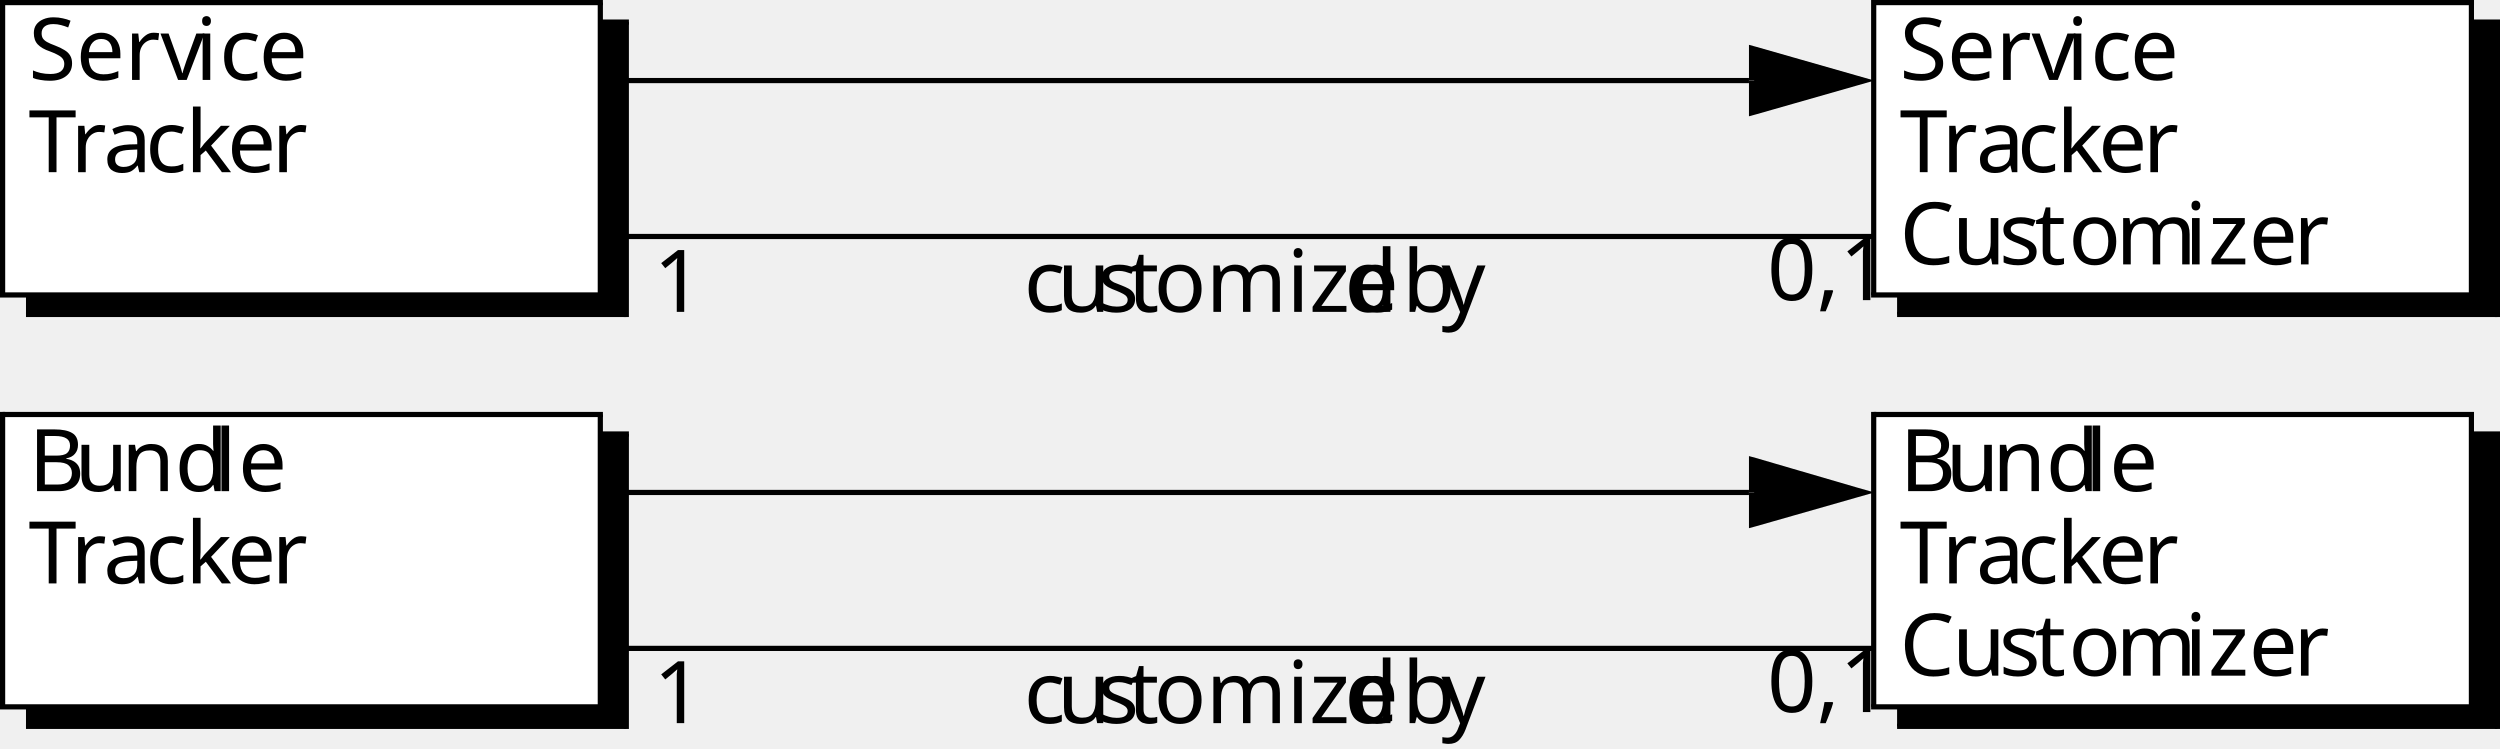
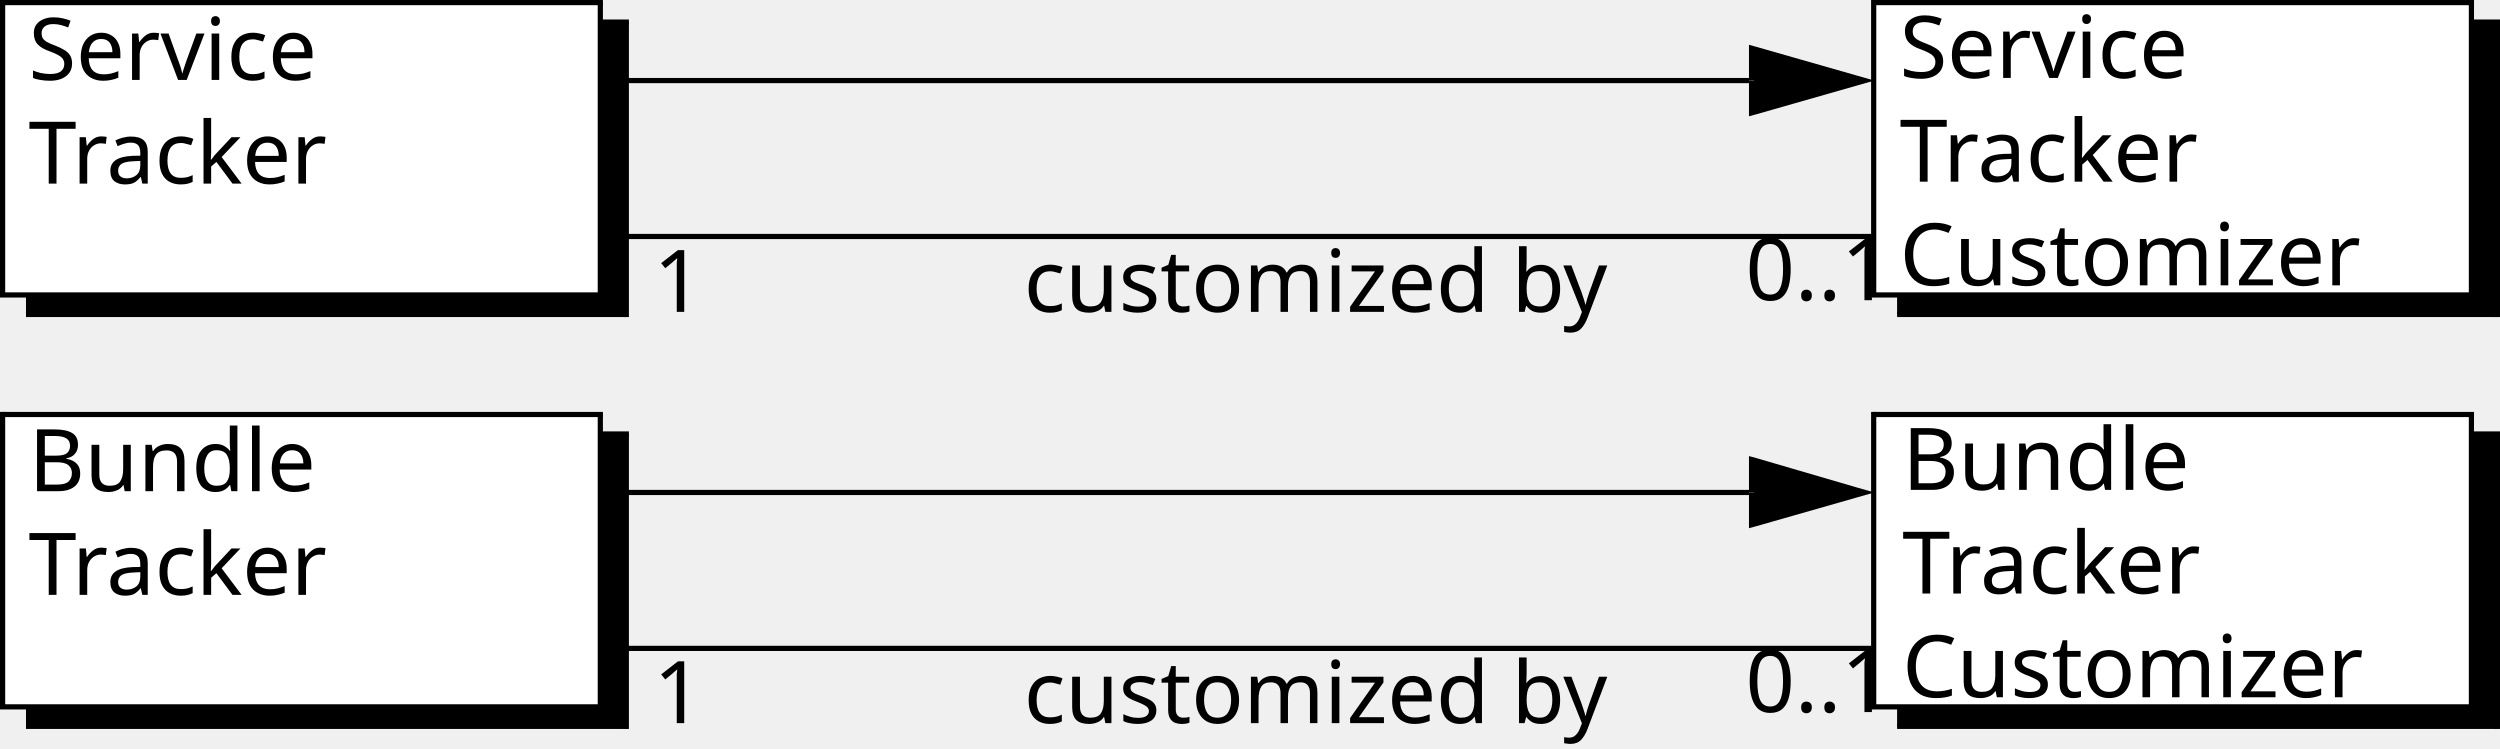
- <svg xmlns="http://www.w3.org/2000/svg" version="1.1" id="Layer_1" x="0px" y="0px" width="230.88px" height="69.126px" viewBox="0 0 230.88 69.126" style="enable-background:new 0 0 230.88 69.126;" xml:space="preserve">
+ <svg xmlns="http://www.w3.org/2000/svg" version="1.1" id="Layer_1" x="0px" y="0px" width="230.879px" height="69.125px" viewBox="0 0 230.879 69.125" enable-background="new 0 0 230.879 69.125" xml:space="preserve">
  <rect x="2.64" y="2.04" width="55.2" height="27" />
  <rect x="2.64" y="1.8" width="55.44" height="0.48" />
  <rect x="57.6" y="2.04" width="0.48" height="27.24" />
  <rect x="2.4" y="28.8" width="55.44" height="0.48" />
  <rect x="2.4" y="1.8" width="0.48" height="27.24" />
-   <rect x="0.24" y="0.24" style="fill:#FFFFFF;" width="55.2" height="27" />
+   <rect x="0.24" y="0.24" fill="#FFFFFF" width="55.2" height="27" />
  <rect x="0.24" width="55.44" height="0.479" />
  <rect x="55.2" y="0.24" width="0.48" height="27.24" />
  <rect y="27" width="55.44" height="0.479" />
  <rect width="0.48" height="27.24" />
-   <text transform="matrix(1 0 0 1 2.6401 7.3799)">
-     <tspan x="0" y="0" style="font-family:'ProductusSemibold'; font-size:7.98;">Serv</tspan>
-     <tspan x="15.401" y="0" style="font-family:'ProductusSemibold'; font-size:7.98;">i</tspan>
-     <tspan x="17.62" y="0" style="font-family:'ProductusSemibold'; font-size:7.98;">c</tspan>
-     <tspan x="21.274" y="0" style="font-family:'ProductusSemibold'; font-size:7.98;">e</tspan>
+   <text transform="matrix(1 0 0 1 2.6401 7.3804)" enable-background="new    ">
+     <tspan x="0" y="0" font-family="'ProductusSemibold'" font-size="7.98">Service</tspan>
+     <tspan x="0" y="9.576" font-family="'ProductusSemibold'" font-size="7.98">Tracker</tspan>
  </text>
-   <text transform="matrix(1 0 0 1 2.6401 15.9004)">
-     <tspan x="0" y="0" style="font-family:'ProductusSemibold'; font-size:7.98;">T</tspan>
-     <tspan x="3.902" y="0" style="font-family:'ProductusSemibold'; font-size:7.98;">r</tspan>
-     <tspan x="6.895" y="0" style="font-family:'ProductusSemibold'; font-size:7.98;">a</tspan>
-     <tspan x="10.789" y="0" style="font-family:'ProductusSemibold'; font-size:7.98;">c</tspan>
-     <tspan x="14.507" y="0" style="font-family:'ProductusSemibold'; font-size:7.98;">k</tspan>
-     <tspan x="18.346" y="0" style="font-family:'ProductusSemibold'; font-size:7.98;">e</tspan>
-     <tspan x="22.479" y="0" style="font-family:'ProductusSemibold'; font-size:7.98;">r</tspan>
-   </text>
-   <text transform="matrix(1 0 0 1 94.5601 28.7998)">
-     <tspan x="0" y="0" style="font-family:'ProductusBook'; font-size:7.98;">c</tspan>
-     <tspan x="3.08" y="0" style="font-family:'ProductusBook'; font-size:7.98;">u</tspan>
-     <tspan x="6.799" y="0" style="font-family:'ProductusBook'; font-size:7.98;">s</tspan>
-     <tspan x="9.608" y="0" style="font-family:'ProductusBook'; font-size:7.98;">t</tspan>
-     <tspan x="12.001" y="0" style="font-family:'ProductusBook'; font-size:7.98;">omize</tspan>
-     <tspan x="29.613" y="0" style="font-family:'ProductusBook'; font-size:7.98;">d</tspan>
-     <tspan x="33.332" y="0" style="font-family:'ProductusBook'; font-size:7.98;"> </tspan>
-     <tspan x="34.944" y="0" style="font-family:'ProductusBook'; font-size:7.98;">b</tspan>
-     <tspan x="38.551" y="0" style="font-family:'ProductusBook'; font-size:7.98;">y</tspan>
-   </text>
+   <text transform="matrix(1 0 0 1 94.5601 28.8003)" font-family="'ProductusBook'" font-size="7.98">customized by</text>
  <rect x="175.44" y="2.04" width="55.2" height="27" />
-   <rect x="175.44" y="1.8" width="55.44" height="0.48" />
-   <rect x="230.4" y="2.04" width="0.48" height="27.24" />
+   <rect x="175.44" y="1.8" width="55.439" height="0.48" />
+   <rect x="230.4" y="2.04" width="0.479" height="27.24" />
  <rect x="175.2" y="28.8" width="55.44" height="0.48" />
  <rect x="175.2" y="1.8" width="0.48" height="27.24" />
-   <rect x="173.041" y="0.24" style="fill:#FFFFFF;" width="55.199" height="27" />
-   <rect x="173.041" width="55.439" height="0.479" />
+   <rect x="173.042" y="0.24" fill="#FFFFFF" width="55.199" height="27" />
+   <rect x="173.042" width="55.438" height="0.479" />
  <rect x="228" y="0.24" width="0.479" height="27.24" />
-   <rect x="172.8" y="27" width="55.439" height="0.479" />
-   <rect x="172.8" width="0.479" height="27.24" />
-   <text transform="matrix(1 0 0 1 175.4399 7.3799)">
-     <tspan x="0" y="0" style="font-family:'ProductusSemibold'; font-size:7.98;">Serv</tspan>
-     <tspan x="15.401" y="0" style="font-family:'ProductusSemibold'; font-size:7.98;">i</tspan>
-     <tspan x="17.619" y="0" style="font-family:'ProductusSemibold'; font-size:7.98;">c</tspan>
-     <tspan x="21.274" y="0" style="font-family:'ProductusSemibold'; font-size:7.98;">e</tspan>
+   <rect x="172.799" y="27" width="55.439" height="0.479" />
+   <rect x="172.799" width="0.479" height="27.24" />
+   <text transform="matrix(1 0 0 1 175.4399 7.2002)" enable-background="new    ">
+     <tspan x="0" y="0" font-family="'ProductusSemibold'" font-size="7.98">Service</tspan>
+     <tspan x="0" y="9.576" font-family="'ProductusSemibold'" font-size="7.98">Tracker</tspan>
+     <tspan x="0" y="19.152" font-family="'ProductusSemibold'" font-size="7.98">Customizer</tspan>
  </text>
-   <text transform="matrix(1 0 0 1 175.4399 15.9004)">
-     <tspan x="0" y="0" style="font-family:'ProductusSemibold'; font-size:7.98;">T</tspan>
-     <tspan x="3.902" y="0" style="font-family:'ProductusSemibold'; font-size:7.98;">ra</tspan>
-     <tspan x="10.853" y="0" style="font-family:'ProductusSemibold'; font-size:7.98;">c</tspan>
-     <tspan x="14.507" y="0" style="font-family:'ProductusSemibold'; font-size:7.98;">k</tspan>
-     <tspan x="18.346" y="0" style="font-family:'ProductusSemibold'; font-size:7.98;">e</tspan>
-     <tspan x="22.479" y="0" style="font-family:'ProductusSemibold'; font-size:7.98;">r</tspan>
-   </text>
-   <text transform="matrix(1 0 0 1 175.4399 24.4204)">
-     <tspan x="0" y="0" style="font-family:'ProductusSemibold'; font-size:7.98;">C</tspan>
-     <tspan x="4.859" y="0" style="font-family:'ProductusSemibold'; font-size:7.98;">u</tspan>
-     <tspan x="9.177" y="0" style="font-family:'ProductusSemibold'; font-size:7.98;">s</tspan>
-     <tspan x="12.473" y="0" style="font-family:'ProductusSemibold'; font-size:7.98;">t</tspan>
-     <tspan x="15.593" y="0" style="font-family:'ProductusSemibold'; font-size:7.98;">o</tspan>
-     <tspan x="19.966" y="0" style="font-family:'ProductusSemibold'; font-size:7.98;">m</tspan>
-     <tspan x="26.325" y="0" style="font-family:'ProductusSemibold'; font-size:7.98;">i</tspan>
-     <tspan x="28.479" y="0" style="font-family:'ProductusSemibold'; font-size:7.98;">z</tspan>
-     <tspan x="32.254" y="0" style="font-family:'ProductusSemibold'; font-size:7.98;">e</tspan>
-     <tspan x="36.388" y="0" style="font-family:'ProductusSemibold'; font-size:7.98;">r</tspan>
-   </text>
-   <polyline points="161.52,7.44 161.52,4.14 162.18,4.32 173.1,7.44 162.18,10.56 161.52,10.74 161.52,10.08 161.88,9.6 171.12,6.96   171.42,7.92 171.12,7.92 161.88,5.28 162.18,4.32 162.541,4.8 162.541,7.44 " />
+   <polyline points="161.52,7.44 161.52,4.14 162.18,4.32 173.1,7.44 162.18,10.56 161.52,10.74 161.52,10.08 161.879,9.6 171.12,6.96   171.42,7.92 171.12,7.92 161.879,5.28 162.18,4.32 162.542,4.8 162.542,7.44 " />
  <rect x="161.52" y="7.44" width="1.021" height="2.64" />
-   <polyline style="fill-rule:evenodd;clip-rule:evenodd;" points="162,7.44 162,4.8 171.24,7.44 162,10.08 " />
+   <polyline points="162,7.44 162,4.8 171.241,7.44 162,10.08 " />
  <rect x="57.84" y="7.2" width="103.68" height="0.48" />
  <rect x="57.84" y="21.6" width="115.2" height="0.48" />
-   <text transform="matrix(1 0 0 1 60.3599 28.7998)" style="font-family:'ProductusBook'; font-size:7.98;">1</text>
-   <text transform="matrix(1 0 0 1 163.1997 27.7202)" style="font-family:'ProductusBook'; font-size:7.98;">0,1</text>
-   <rect x="2.64" y="40.08" width="55.2" height="27" />
-   <rect x="2.64" y="39.84" width="55.44" height="0.48" />
-   <rect x="57.6" y="40.08" width="0.48" height="27.24" />
-   <rect x="2.4" y="66.84" width="55.44" height="0.48" />
+   <text transform="matrix(1 0 0 1 60.3599 28.8003)" font-family="'ProductusBook'" font-size="7.98">1</text>
+   <text transform="matrix(1 0 0 1 161.1997 27.7212)" font-family="'ProductusBook'" font-size="7.98">0..1</text>
+   <rect x="2.64" y="40.081" width="55.2" height="27" />
+   <rect x="2.64" y="39.84" width="55.44" height="0.479" />
+   <rect x="57.6" y="40.081" width="0.48" height="27.239" />
+   <rect x="2.4" y="66.84" width="55.44" height="0.479" />
  <rect x="2.4" y="39.84" width="0.48" height="27.24" />
-   <rect x="0.24" y="38.28" style="fill:#FFFFFF;" width="55.2" height="27" />
+   <rect x="0.24" y="38.28" fill="#FFFFFF" width="55.2" height="27" />
  <rect x="0.24" y="38.04" width="55.44" height="0.479" />
  <rect x="55.2" y="38.28" width="0.48" height="27.24" />
  <rect y="65.04" width="55.44" height="0.479" />
  <rect y="38.04" width="0.48" height="27.24" />
-   <text transform="matrix(1 0 0 1 2.6401 45.3599)">
-     <tspan x="0" y="0" style="font-family:'ProductusSemibold'; font-size:7.98;">B</tspan>
-     <tspan x="4.261" y="0" style="font-family:'ProductusSemibold'; font-size:7.98;">u</tspan>
-     <tspan x="8.578" y="0" style="font-family:'ProductusSemibold'; font-size:7.98;">nd</tspan>
-     <tspan x="17.141" y="0" style="font-family:'ProductusSemibold'; font-size:7.98;">l</tspan>
-     <tspan x="19.359" y="0" style="font-family:'ProductusSemibold'; font-size:7.98;">e</tspan>
+   <text transform="matrix(1 0 0 1 2.6401 45.3608)" enable-background="new    ">
+     <tspan x="0" y="0" font-family="'ProductusSemibold'" font-size="7.98">Bundle</tspan>
+     <tspan x="0" y="9.576" font-family="'ProductusSemibold'" font-size="7.98">Tracker</tspan>
  </text>
-   <text transform="matrix(1 0 0 1 2.6401 53.8799)">
-     <tspan x="0" y="0" style="font-family:'ProductusSemibold'; font-size:7.98;">T</tspan>
-     <tspan x="3.902" y="0" style="font-family:'ProductusSemibold'; font-size:7.98;">r</tspan>
-     <tspan x="6.895" y="0" style="font-family:'ProductusSemibold'; font-size:7.98;">a</tspan>
-     <tspan x="10.789" y="0" style="font-family:'ProductusSemibold'; font-size:7.98;">c</tspan>
-     <tspan x="14.507" y="0" style="font-family:'ProductusSemibold'; font-size:7.98;">k</tspan>
-     <tspan x="18.346" y="0" style="font-family:'ProductusSemibold'; font-size:7.98;">e</tspan>
-     <tspan x="22.479" y="0" style="font-family:'ProductusSemibold'; font-size:7.98;">r</tspan>
+   <text transform="matrix(1 0 0 1 94.5601 66.7798)" font-family="'ProductusBook'" font-size="7.98">customized by</text>
+   <rect x="175.44" y="40.081" width="55.2" height="27" />
+   <rect x="175.44" y="39.84" width="55.439" height="0.479" />
+   <rect x="230.4" y="40.081" width="0.479" height="27.239" />
+   <rect x="175.2" y="66.84" width="55.44" height="0.479" />
+   <rect x="175.2" y="39.84" width="0.48" height="27.24" />
+   <rect x="173.042" y="38.28" fill="#FFFFFF" width="55.199" height="27" />
+   <rect x="173.042" y="38.04" width="55.438" height="0.479" />
+   <rect x="228" y="38.28" width="0.479" height="27.24" />
+   <rect x="172.799" y="65.04" width="55.439" height="0.479" />
+   <rect x="172.799" y="38.04" width="0.479" height="27.24" />
+   <text transform="matrix(1 0 0 1 175.6802 45.2407)" enable-background="new    ">
+     <tspan x="0" y="0" font-family="'ProductusSemibold'" font-size="7.98">Bundle</tspan>
+     <tspan x="0" y="9.576" font-family="'ProductusSemibold'" font-size="7.98">Tracker</tspan>
+     <tspan x="0" y="19.152" font-family="'ProductusSemibold'" font-size="7.98">Customizer</tspan>
  </text>
-   <text transform="matrix(1 0 0 1 94.5601 66.7798)">
-     <tspan x="0" y="0" style="font-family:'ProductusBook'; font-size:7.98;">c</tspan>
-     <tspan x="3.08" y="0" style="font-family:'ProductusBook'; font-size:7.98;">u</tspan>
-     <tspan x="6.799" y="0" style="font-family:'ProductusBook'; font-size:7.98;">s</tspan>
-     <tspan x="9.608" y="0" style="font-family:'ProductusBook'; font-size:7.98;">t</tspan>
-     <tspan x="12.001" y="0" style="font-family:'ProductusBook'; font-size:7.98;">omize</tspan>
-     <tspan x="29.613" y="0" style="font-family:'ProductusBook'; font-size:7.98;">d</tspan>
-     <tspan x="33.332" y="0" style="font-family:'ProductusBook'; font-size:7.98;"> </tspan>
-     <tspan x="34.944" y="0" style="font-family:'ProductusBook'; font-size:7.98;">b</tspan>
-     <tspan x="38.551" y="0" style="font-family:'ProductusBook'; font-size:7.98;">y</tspan>
-   </text>
-   <rect x="175.44" y="40.08" width="55.2" height="27" />
-   <rect x="175.44" y="39.84" width="55.44" height="0.48" />
-   <rect x="230.4" y="40.08" width="0.48" height="27.24" />
-   <rect x="175.2" y="66.84" width="55.44" height="0.48" />
-   <rect x="175.2" y="39.84" width="0.48" height="27.24" />
-   <rect x="173.041" y="38.28" style="fill:#FFFFFF;" width="55.199" height="27" />
-   <rect x="173.041" y="38.04" width="55.439" height="0.479" />
-   <rect x="228" y="38.28" width="0.479" height="27.24" />
-   <rect x="172.8" y="65.04" width="55.439" height="0.479" />
-   <rect x="172.8" y="38.04" width="0.479" height="27.24" />
-   <text transform="matrix(1 0 0 1 175.4399 45.3599)">
-     <tspan x="0" y="0" style="font-family:'ProductusSemibold'; font-size:7.98;">B</tspan>
-     <tspan x="4.262" y="0" style="font-family:'ProductusSemibold'; font-size:7.98;">u</tspan>
-     <tspan x="8.578" y="0" style="font-family:'ProductusSemibold'; font-size:7.98;">nd</tspan>
-     <tspan x="17.141" y="0" style="font-family:'ProductusSemibold'; font-size:7.98;">l</tspan>
-     <tspan x="19.359" y="0" style="font-family:'ProductusSemibold'; font-size:7.98;">e</tspan>
-   </text>
-   <text transform="matrix(1 0 0 1 175.4399 53.8799)">
-     <tspan x="0" y="0" style="font-family:'ProductusSemibold'; font-size:7.98;">T</tspan>
-     <tspan x="3.902" y="0" style="font-family:'ProductusSemibold'; font-size:7.98;">ra</tspan>
-     <tspan x="10.853" y="0" style="font-family:'ProductusSemibold'; font-size:7.98;">c</tspan>
-     <tspan x="14.507" y="0" style="font-family:'ProductusSemibold'; font-size:7.98;">k</tspan>
-     <tspan x="18.346" y="0" style="font-family:'ProductusSemibold'; font-size:7.98;">e</tspan>
-     <tspan x="22.479" y="0" style="font-family:'ProductusSemibold'; font-size:7.98;">r</tspan>
-   </text>
-   <text transform="matrix(1 0 0 1 175.4399 62.4004)">
-     <tspan x="0" y="0" style="font-family:'ProductusSemibold'; font-size:7.98;">C</tspan>
-     <tspan x="4.859" y="0" style="font-family:'ProductusSemibold'; font-size:7.98;">u</tspan>
-     <tspan x="9.177" y="0" style="font-family:'ProductusSemibold'; font-size:7.98;">s</tspan>
-     <tspan x="12.473" y="0" style="font-family:'ProductusSemibold'; font-size:7.98;">t</tspan>
-     <tspan x="15.593" y="0" style="font-family:'ProductusSemibold'; font-size:7.98;">o</tspan>
-     <tspan x="19.966" y="0" style="font-family:'ProductusSemibold'; font-size:7.98;">m</tspan>
-     <tspan x="26.325" y="0" style="font-family:'ProductusSemibold'; font-size:7.98;">i</tspan>
-     <tspan x="28.479" y="0" style="font-family:'ProductusSemibold'; font-size:7.98;">z</tspan>
-     <tspan x="32.254" y="0" style="font-family:'ProductusSemibold'; font-size:7.98;">e</tspan>
-     <tspan x="36.388" y="0" style="font-family:'ProductusSemibold'; font-size:7.98;">r</tspan>
-   </text>
-   <polyline points="161.52,45.48 161.52,42.12 162.18,42.3 171.42,45 173.1,45.48 162.18,48.6 161.52,48.78 161.52,48.12   161.88,47.64 171.12,45 171.42,45.96 171.12,45.96 161.88,43.26 162.18,42.3 162.541,42.78 162.541,45.48 " />
+   <polyline points="161.52,45.48 161.52,42.12 162.18,42.299 171.42,45 173.1,45.48 162.18,48.6 161.52,48.78 161.52,48.12   161.879,47.64 171.12,45 171.42,45.959 171.12,45.959 161.879,43.26 162.18,42.299 162.542,42.78 162.542,45.48 " />
  <rect x="161.52" y="45.48" width="1.021" height="2.64" />
-   <polyline style="fill-rule:evenodd;clip-rule:evenodd;" points="162,45.48 162,42.78 171.24,45.48 162,48.12 " />
-   <rect x="57.84" y="45.24" width="103.68" height="0.48" />
-   <rect x="57.84" y="59.64" width="115.2" height="0.48" />
-   <text transform="matrix(1 0 0 1 60.3599 66.7798)" style="font-family:'ProductusBook'; font-size:7.98;">1</text>
-   <text transform="matrix(1 0 0 1 163.1997 65.7603)" style="font-family:'ProductusBook'; font-size:7.98;">0,1</text>
+   <polyline points="162,45.48 162,42.78 171.241,45.48 162,48.12 " />
+   <rect x="57.84" y="45.241" width="103.68" height="0.479" />
+   <rect x="57.84" y="59.64" width="115.2" height="0.479" />
+   <text transform="matrix(1 0 0 1 60.3599 66.7798)" font-family="'ProductusBook'" font-size="7.98">1</text>
+   <text transform="matrix(1 0 0 1 161.1997 65.7612)" font-family="'ProductusBook'" font-size="7.98">0..1</text>
</svg>
